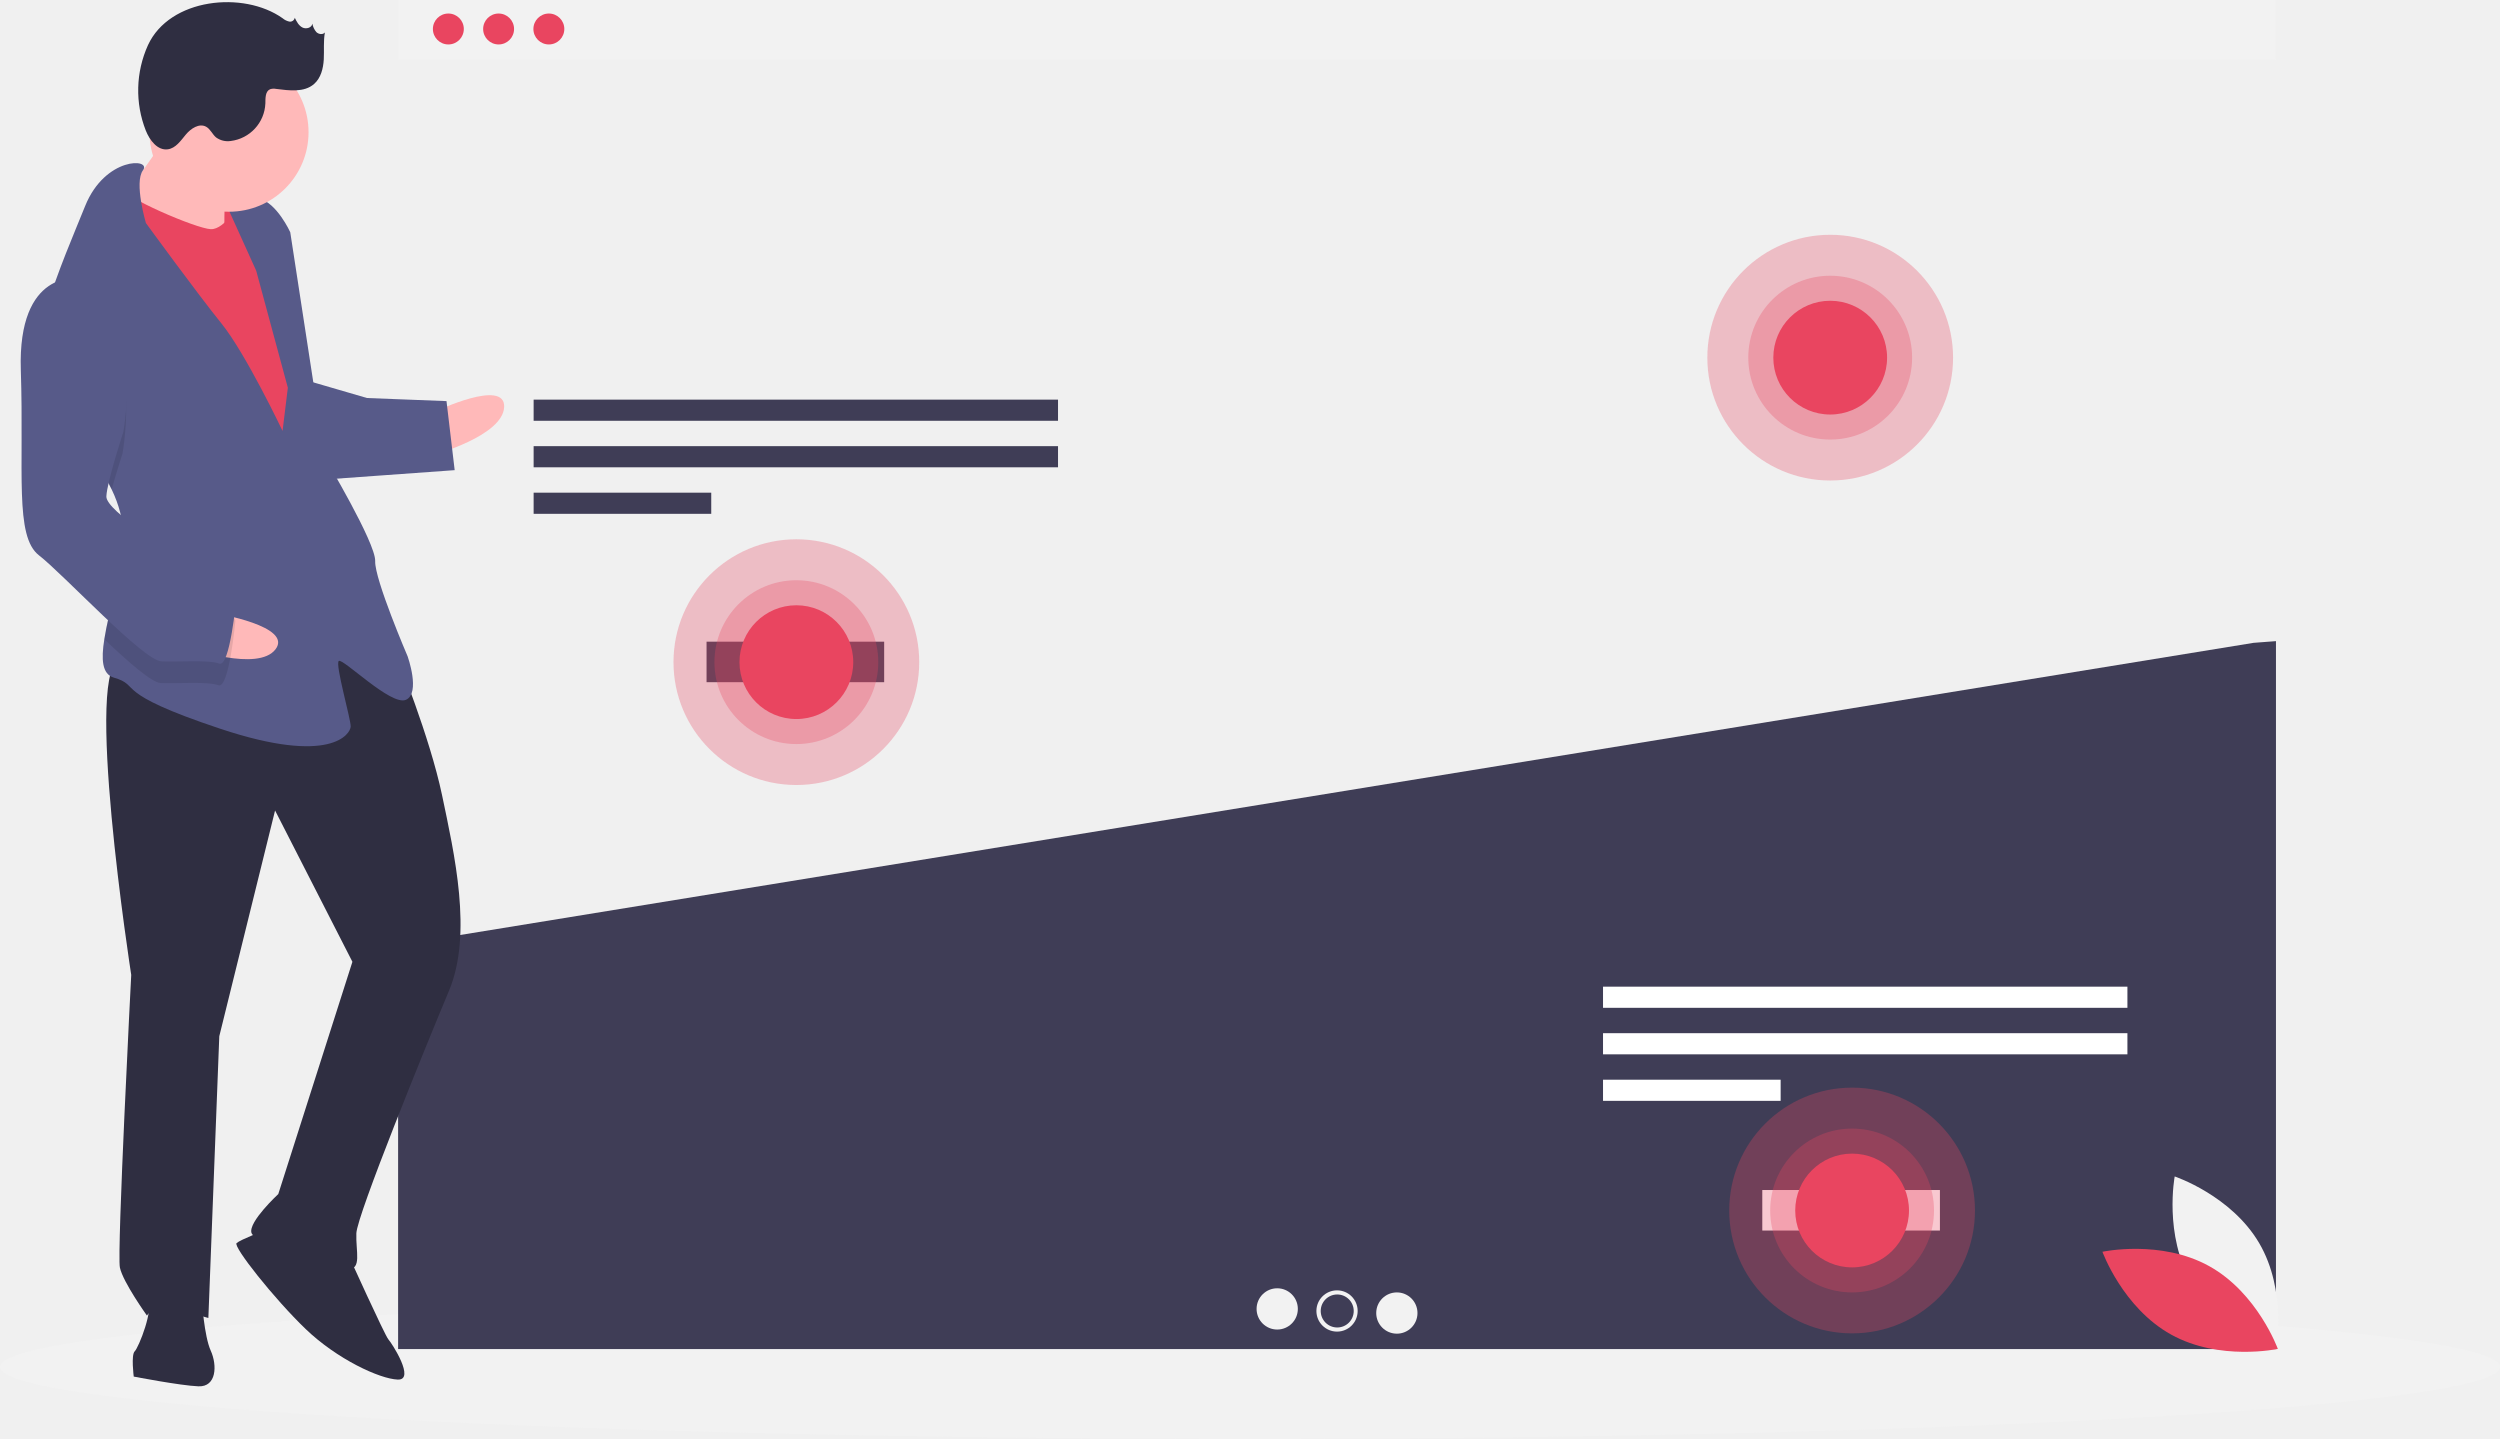
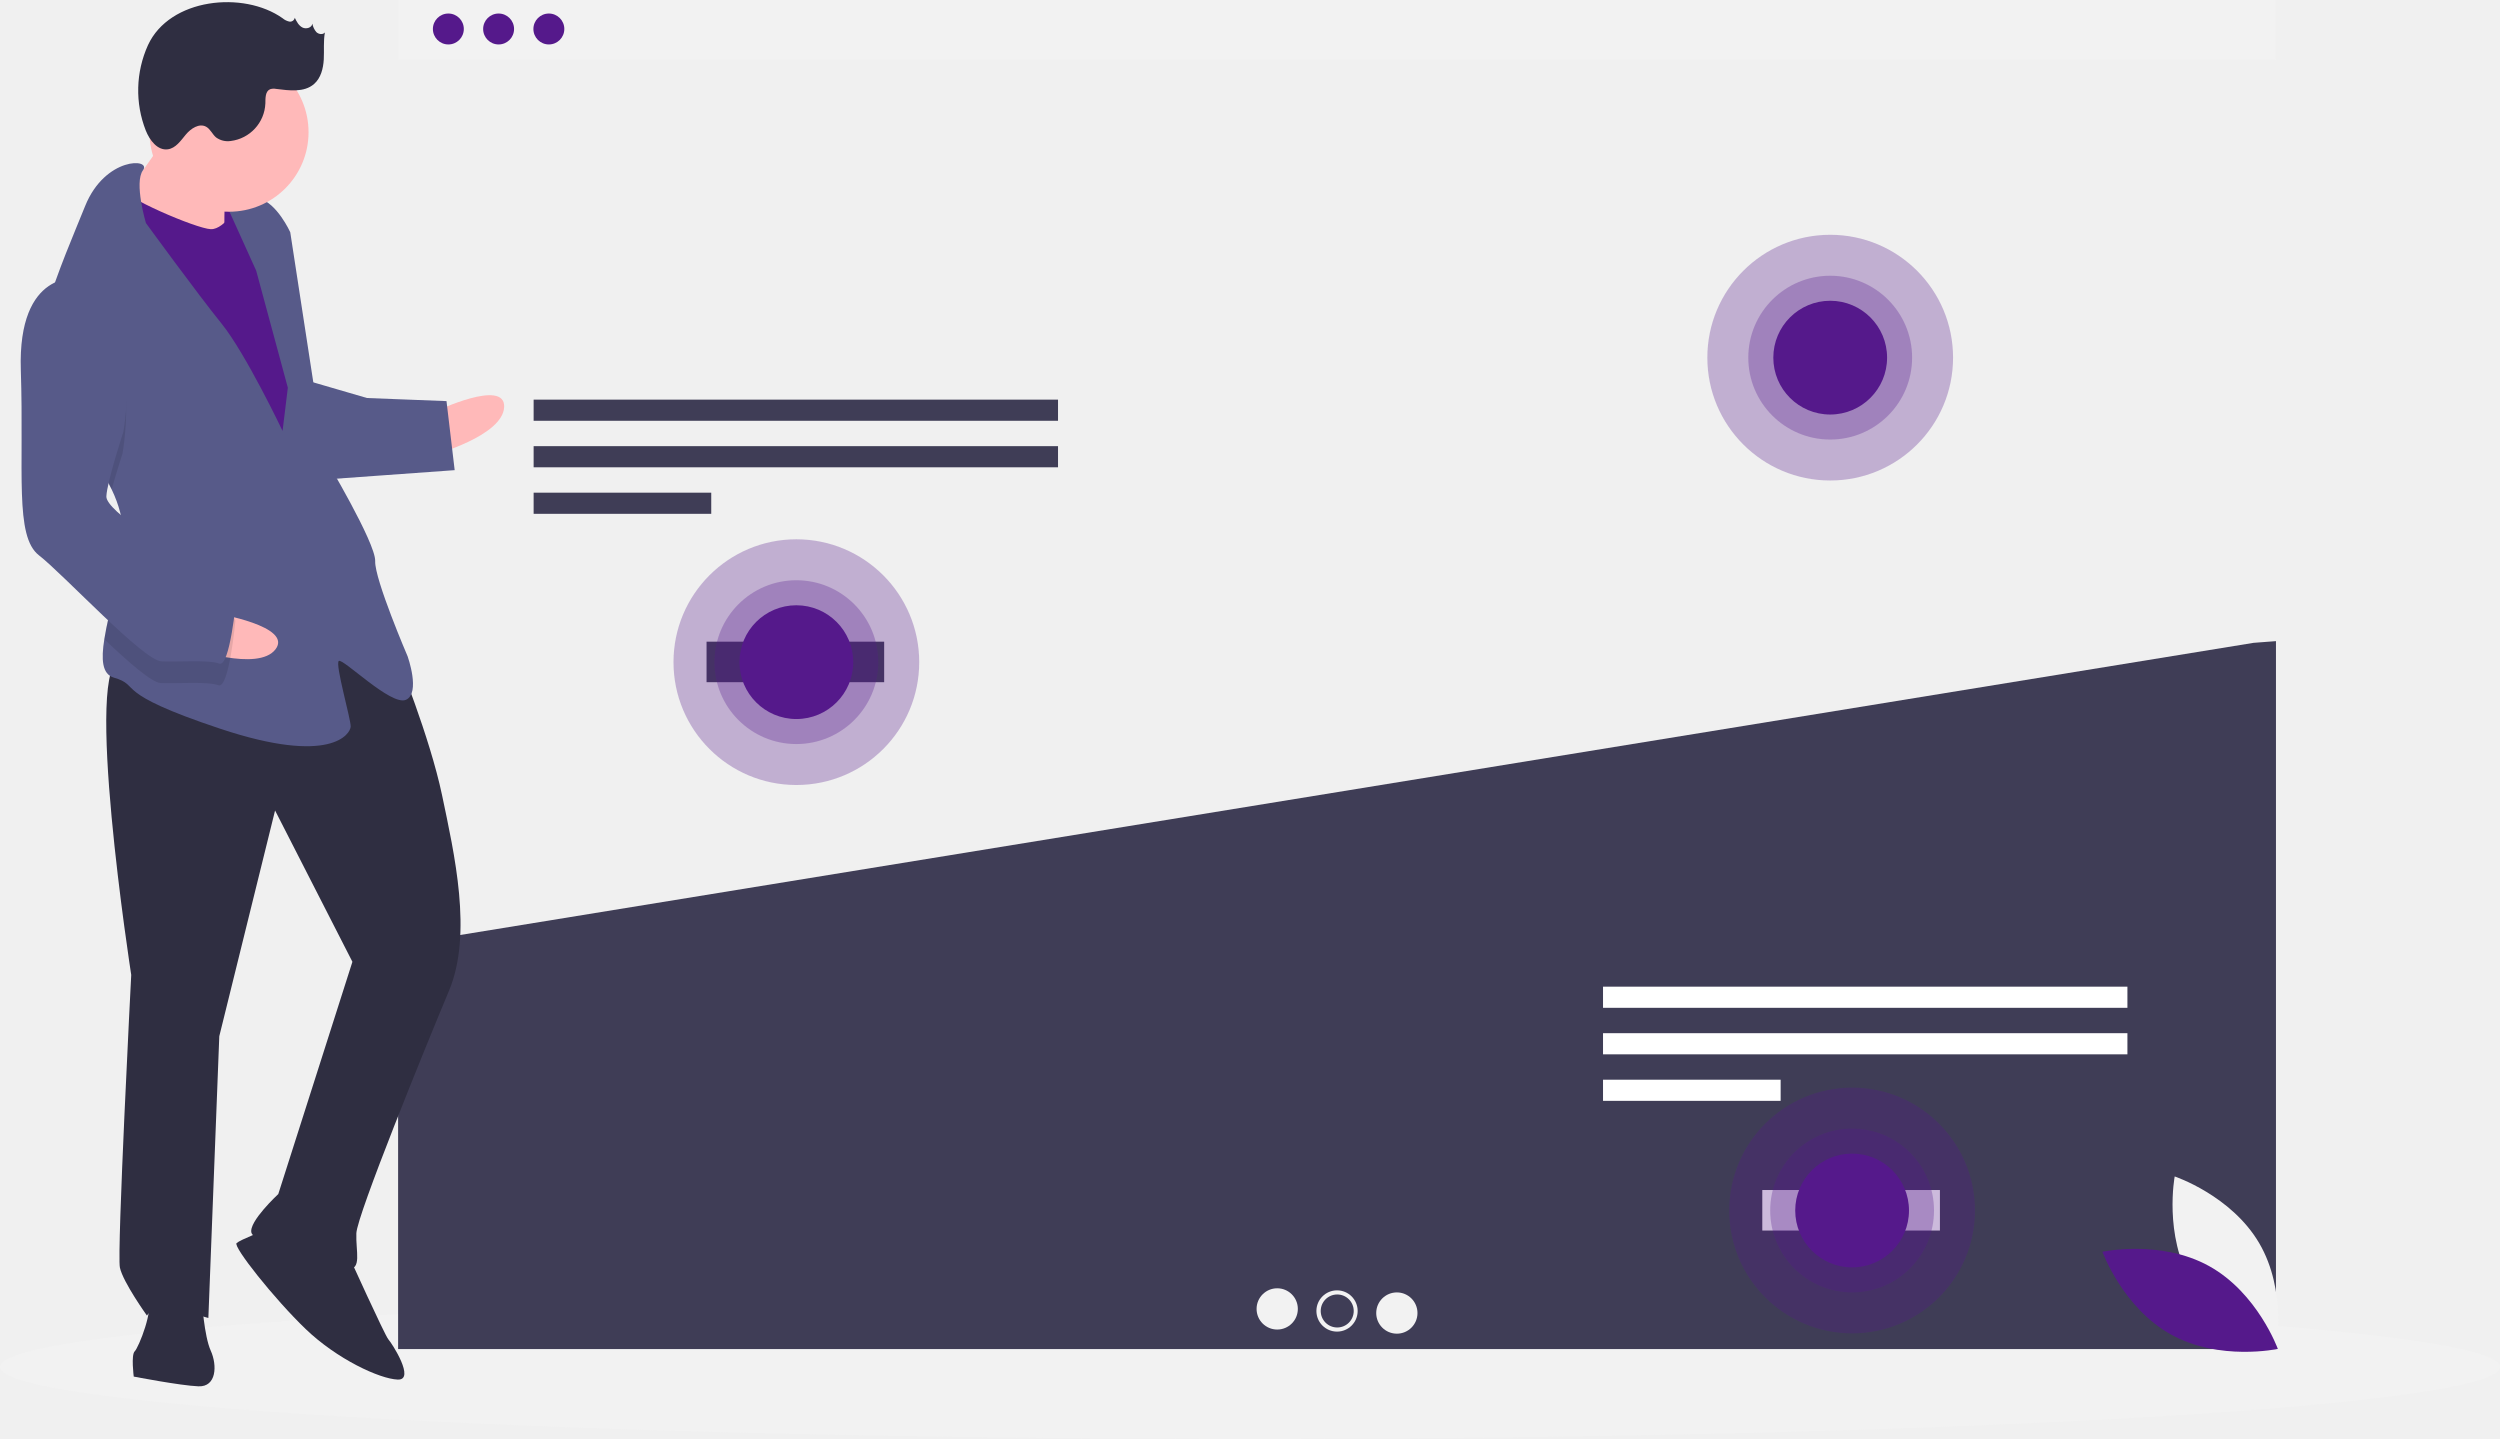
<svg xmlns="http://www.w3.org/2000/svg" id="f0a8f4ba-cc2b-4400-9e08-d246a0bad060" data-name="Layer 1" width="1098.75" height="632.37" viewBox="0 0 1098.75 632.37">
  <ellipse cx="549.375" cy="600.774" rx="549.375" ry="31.597" fill="#f2f2f2" />
  <rect x="174.967" width="825.318" height="26.257" fill="#f2f2f2" />
-   <circle cx="197.053" cy="12.741" r="6.795" fill="#e94560" />
-   <circle cx="219.138" cy="12.741" r="6.795" fill="#e94560" />
-   <circle cx="241.223" cy="12.741" r="6.795" fill="#e94560" />
+   <circle cx="197.053" cy="12.741" r="6.795" fill="#55198b" />
+   <circle cx="219.138" cy="12.741" r="6.795" fill="#55198b" />
+   <circle cx="241.223" cy="12.741" r="6.795" fill="#55198b" />
  <polygon points="175.552 415.277 174.967 415.779 174.967 592.903 1000.285 592.903 1000.285 281.779 990.449 282.525 175.552 415.277" fill="#3f3d56" />
  <rect x="234.529" y="175.641" width="230.47" height="9.293" fill="#3f3d56" />
  <rect x="234.529" y="196.086" width="230.47" height="9.293" fill="#3f3d56" />
  <rect x="234.529" y="216.531" width="78.063" height="9.293" fill="#3f3d56" />
  <rect x="704.529" y="433.641" width="230.47" height="9.293" fill="#fff" />
  <rect x="704.529" y="454.086" width="230.47" height="9.293" fill="#fff" />
  <rect x="704.529" y="474.531" width="78.063" height="9.293" fill="#fff" />
  <circle cx="561.335" cy="575.269" r="9.066" fill="#f2f2f2" />
  <circle cx="587.626" cy="576.176" r="9.066" fill="#f2f2f2" />
  <circle cx="613.917" cy="577.082" r="9.066" fill="#f2f2f2" />
  <circle cx="587.709" cy="576.176" r="7.253" fill="#3f3d56" />
  <rect x="310.529" y="282.014" width="78.063" height="17.81" fill="#3f3d56" />
  <rect x="774.529" y="523.014" width="78.063" height="17.81" fill="#fff" />
-   <circle cx="350" cy="291.014" r="54" fill="#e94560" opacity="0.3" />
-   <circle cx="350" cy="291.014" r="36" fill="#e94560" opacity="0.3" />
-   <circle cx="350" cy="291.014" r="25" fill="#e94560" />
-   <circle cx="804.375" cy="157.185" r="54" fill="#e94560" opacity="0.3" />
-   <circle cx="804.375" cy="157.185" r="36" fill="#e94560" opacity="0.3" />
-   <circle cx="804.375" cy="157.185" r="25" fill="#e94560" />
-   <circle cx="814" cy="532.014" r="54" fill="#e94560" opacity="0.3" />
-   <circle cx="814" cy="532.014" r="36" fill="#e94560" opacity="0.3" />
-   <circle cx="814" cy="532.014" r="25" fill="#e94560" />
-   <rect x="141.093" y="215.02" width="22.242" height="28.597" transform="translate(244.8029 330.5492) rotate(-177.7793)" fill="#e94560" />
+   <circle cx="350" cy="291.014" r="54" fill="#55198b" opacity="0.3" />
+   <circle cx="350" cy="291.014" r="36" fill="#55198b" opacity="0.3" />
+   <circle cx="350" cy="291.014" r="25" fill="#55198b" />
+   <circle cx="804.375" cy="157.185" r="54" fill="#55198b" opacity="0.3" />
+   <circle cx="804.375" cy="157.185" r="36" fill="#55198b" opacity="0.3" />
+   <circle cx="804.375" cy="157.185" r="25" fill="#55198b" />
+   <circle cx="814" cy="532.014" r="54" fill="#55198b" opacity="0.3" />
+   <circle cx="814" cy="532.014" r="36" fill="#55198b" opacity="0.3" />
+   <circle cx="814" cy="532.014" r="25" fill="#55198b" />
+   <rect x="141.093" y="215.02" width="22.242" height="28.597" transform="translate(244.8029 330.5492) rotate(-177.7793)" fill="#55198b" />
  <path d="M241.915,314.679s30.779-14.706,30.286-2.005-31.025,21.056-31.025,21.056Z" transform="translate(-50.625 -133.8148)" fill="#ffb9b9" />
  <path d="M225.028,422.139S239.549,457.681,244.915,483.328s13.536,60.942,3.026,85.974-40.392,98.599-40.7,106.537,2.559,15.999-3.791,15.752-40.907-11.126-42.31-15.95,11.79-17.032,11.79-17.032l32.577-102.082L171.518,490.021l-24.516,99.215-4.802,123.828s-23.567-7.274-26.988-1.047c0,0-10.559-14.719-11.9-21.131s4.987-128.591,4.987-128.591-21.632-139.163-4.169-138.486S189.992,382.622,225.028,422.139Z" transform="translate(-50.625 -133.8148)" fill="#2f2e41" />
  <path d="M203.696,685.241s16.109,35.603,17.635,37.252,12.023,17.955,4.085,17.648-26.68-8.984-40.476-22.239-31.984-36.219-30.335-37.745,12.947-5.858,12.947-5.858Z" transform="translate(-50.625 -133.8148)" fill="#2f2e41" />
  <path d="M139.333,705.004s.972,15.937,3.901,22.41,2.559,15.999-5.378,15.691-28.453-4.283-28.453-4.283-1.218-9.587.431-11.113,8.676-18.743,5.686-23.628S139.333,705.004,139.333,705.004Z" transform="translate(-50.625 -133.8148)" fill="#2f2e41" />
  <path d="M127.589,187.821s-16.922,26.373-23.518,32.477,11.962,19.543,11.962,19.543l33.215,4.468s-.418-30.225,1.293-33.338S127.589,187.821,127.589,187.821Z" transform="translate(-50.625 -133.8148)" fill="#ffb9b9" />
-   <path d="M156.46,222.329s-6.843,12.454-13.193,12.208-39.196-14.239-40.599-19.064-10.88,34.557-10.88,34.557L172.16,391.471l19.605-13.549-9.499-83.045-7.802-44.821Z" transform="translate(-50.625 -133.8148)" fill="#e94560" />
+   <path d="M156.46,222.329s-6.843,12.454-13.193,12.208-39.196-14.239-40.599-19.064-10.88,34.557-10.88,34.557L172.16,391.471l19.605-13.549-9.499-83.045-7.802-44.821Z" transform="translate(-50.625 -133.8148)" fill="#55198b" />
  <path d="M99.704,348.913c3.206,6.707,5.208,13.7,4.931,20.86-.012.318-.025.635-.053.952-.761,14.693-6.173,31.686-8.115,44.044-1.409,8.865-1.008,15.336,4.18,16.856,12.577,3.668-1.834,6.289,46.826,22.485s57.152,2.216,57.275-.959-6.891-27.296-5.242-28.822,23.074,19.974,29.548,17.045.739-19.051.739-19.051-14.583-33.954-14.275-41.892-22.089-45.375-22.089-45.375L178.193,235.891s-5.858-12.947-13.734-14.842-14.411,2.621-14.411,2.621L163.228,252.8l13.905,51.417-2.326,18.989s-16.17-34.016-26.791-47.147-33.264-44.218-33.264-44.218-5.286-17.837-1.296-23.168c3.991-5.346-16.647-6.147-25.446,15.771-4.664,11.616-12.236,28.939-16.979,45.068-4.227,14.289-6.223,27.646-2.036,35.281C75.396,316.457,91.496,331.789,99.704,348.913Z" transform="translate(-50.625 -133.8148)" fill="#575a89" />
  <path d="M68.996,304.794c6.4,11.664,22.5,26.995,30.708,44.119,2.144-7.723,4.759-15.715,4.759-15.715s10.031-53.669-19.64-67.539a19.858,19.858,0,0,0-13.791,3.853C66.805,283.801,64.808,297.159,68.996,304.794Z" transform="translate(-50.625 -133.8148)" opacity="0.1" />
  <path d="M186.782,301.411l25.154,7.335,34.926,1.354,3.593,30.348L193.057,344.583S178.721,304.279,186.782,301.411Z" transform="translate(-50.625 -133.8148)" fill="#575a89" />
  <path d="M145.764,403.451s33.652,5.583,25.971,15.71-37.492-.52-37.492-.52Z" transform="translate(-50.625 -133.8148)" fill="#ffb9b9" />
  <path d="M104.581,370.725c-.761,14.693-6.173,31.686-8.115,44.044,10.72,10.146,20.914,19.095,24.756,19.244,7.938.308,20.7-.787,25.401.985s7.458-28.33,7.458-28.33-2.806-9.648-15.321-14.904C130.312,388.21,114.119,378.567,104.581,370.725Z" transform="translate(-50.625 -133.8148)" opacity="0.1" />
  <path d="M85.192,256.134s-26.865-4.222-25.414,40.353-2.832,73.027,7.973,81.396,45.903,46.298,53.84,46.606,20.7-.787,25.401.985,7.458-28.33,7.458-28.33S151.645,387.495,139.129,382.24s-42.002-23.888-41.756-30.238,7.458-28.33,7.458-28.33S114.863,270.004,85.192,256.134Z" transform="translate(-50.625 -133.8148)" fill="#575a89" />
  <circle cx="100.654" cy="58.105" r="34.952" fill="#ffb9b9" />
  <path d="M174.814,141.823a6.749,6.749,0,0,0,2.939,1.475,2.097,2.097,0,0,0,2.43-1.683c.8,1.658,1.702,3.426,3.335,4.277s4.157.137,4.393-1.689a7.706,7.706,0,0,0,1.774,3.744c1.013.966,2.85,1.21,3.734.125-.715,3.907-.274,7.926-.498,11.892s-1.282,8.17-4.278,10.778c-4.37,3.803-10.941,2.865-16.689,2.144a5.066,5.066,0,0,0-2.615.143c-2.152.917-2.055,3.913-2.084,6.252a17.373,17.373,0,0,1-15.212,16.497,8.709,8.709,0,0,1-6.472-1.58c-1.632-1.383-2.466-3.638-4.336-4.677-3.042-1.69-6.732.775-8.956,3.452s-4.416,5.969-7.862,6.459c-4.557.648-8.028-3.996-9.73-8.272a48.223,48.223,0,0,1,.958-37.47C125.158,132.949,157.661,129.669,174.814,141.823Z" transform="translate(-50.625 -133.8148)" fill="#2f2e41" />
  <path d="M1013.847,697.584c12.31,20.992,37.136,29.304,37.136,29.304s4.869-25.724-7.441-46.717-37.136-29.304-37.136-29.304S1001.538,676.592,1013.847,697.584Z" transform="translate(-50.625 -133.8148)" fill="#f2f2f2" />
-   <path d="M1021.529,690.258c21.288,11.791,30.207,36.406,30.207,36.406s-25.597,5.499-46.885-6.292-30.207-36.406-30.207-36.406S1000.24,678.467,1021.529,690.258Z" transform="translate(-50.625 -133.8148)" fill="#e94560" />
+   <path d="M1021.529,690.258c21.288,11.791,30.207,36.406,30.207,36.406s-25.597,5.499-46.885-6.292-30.207-36.406-30.207-36.406S1000.24,678.467,1021.529,690.258Z" transform="translate(-50.625 -133.8148)" fill="#55198b" />
</svg>
